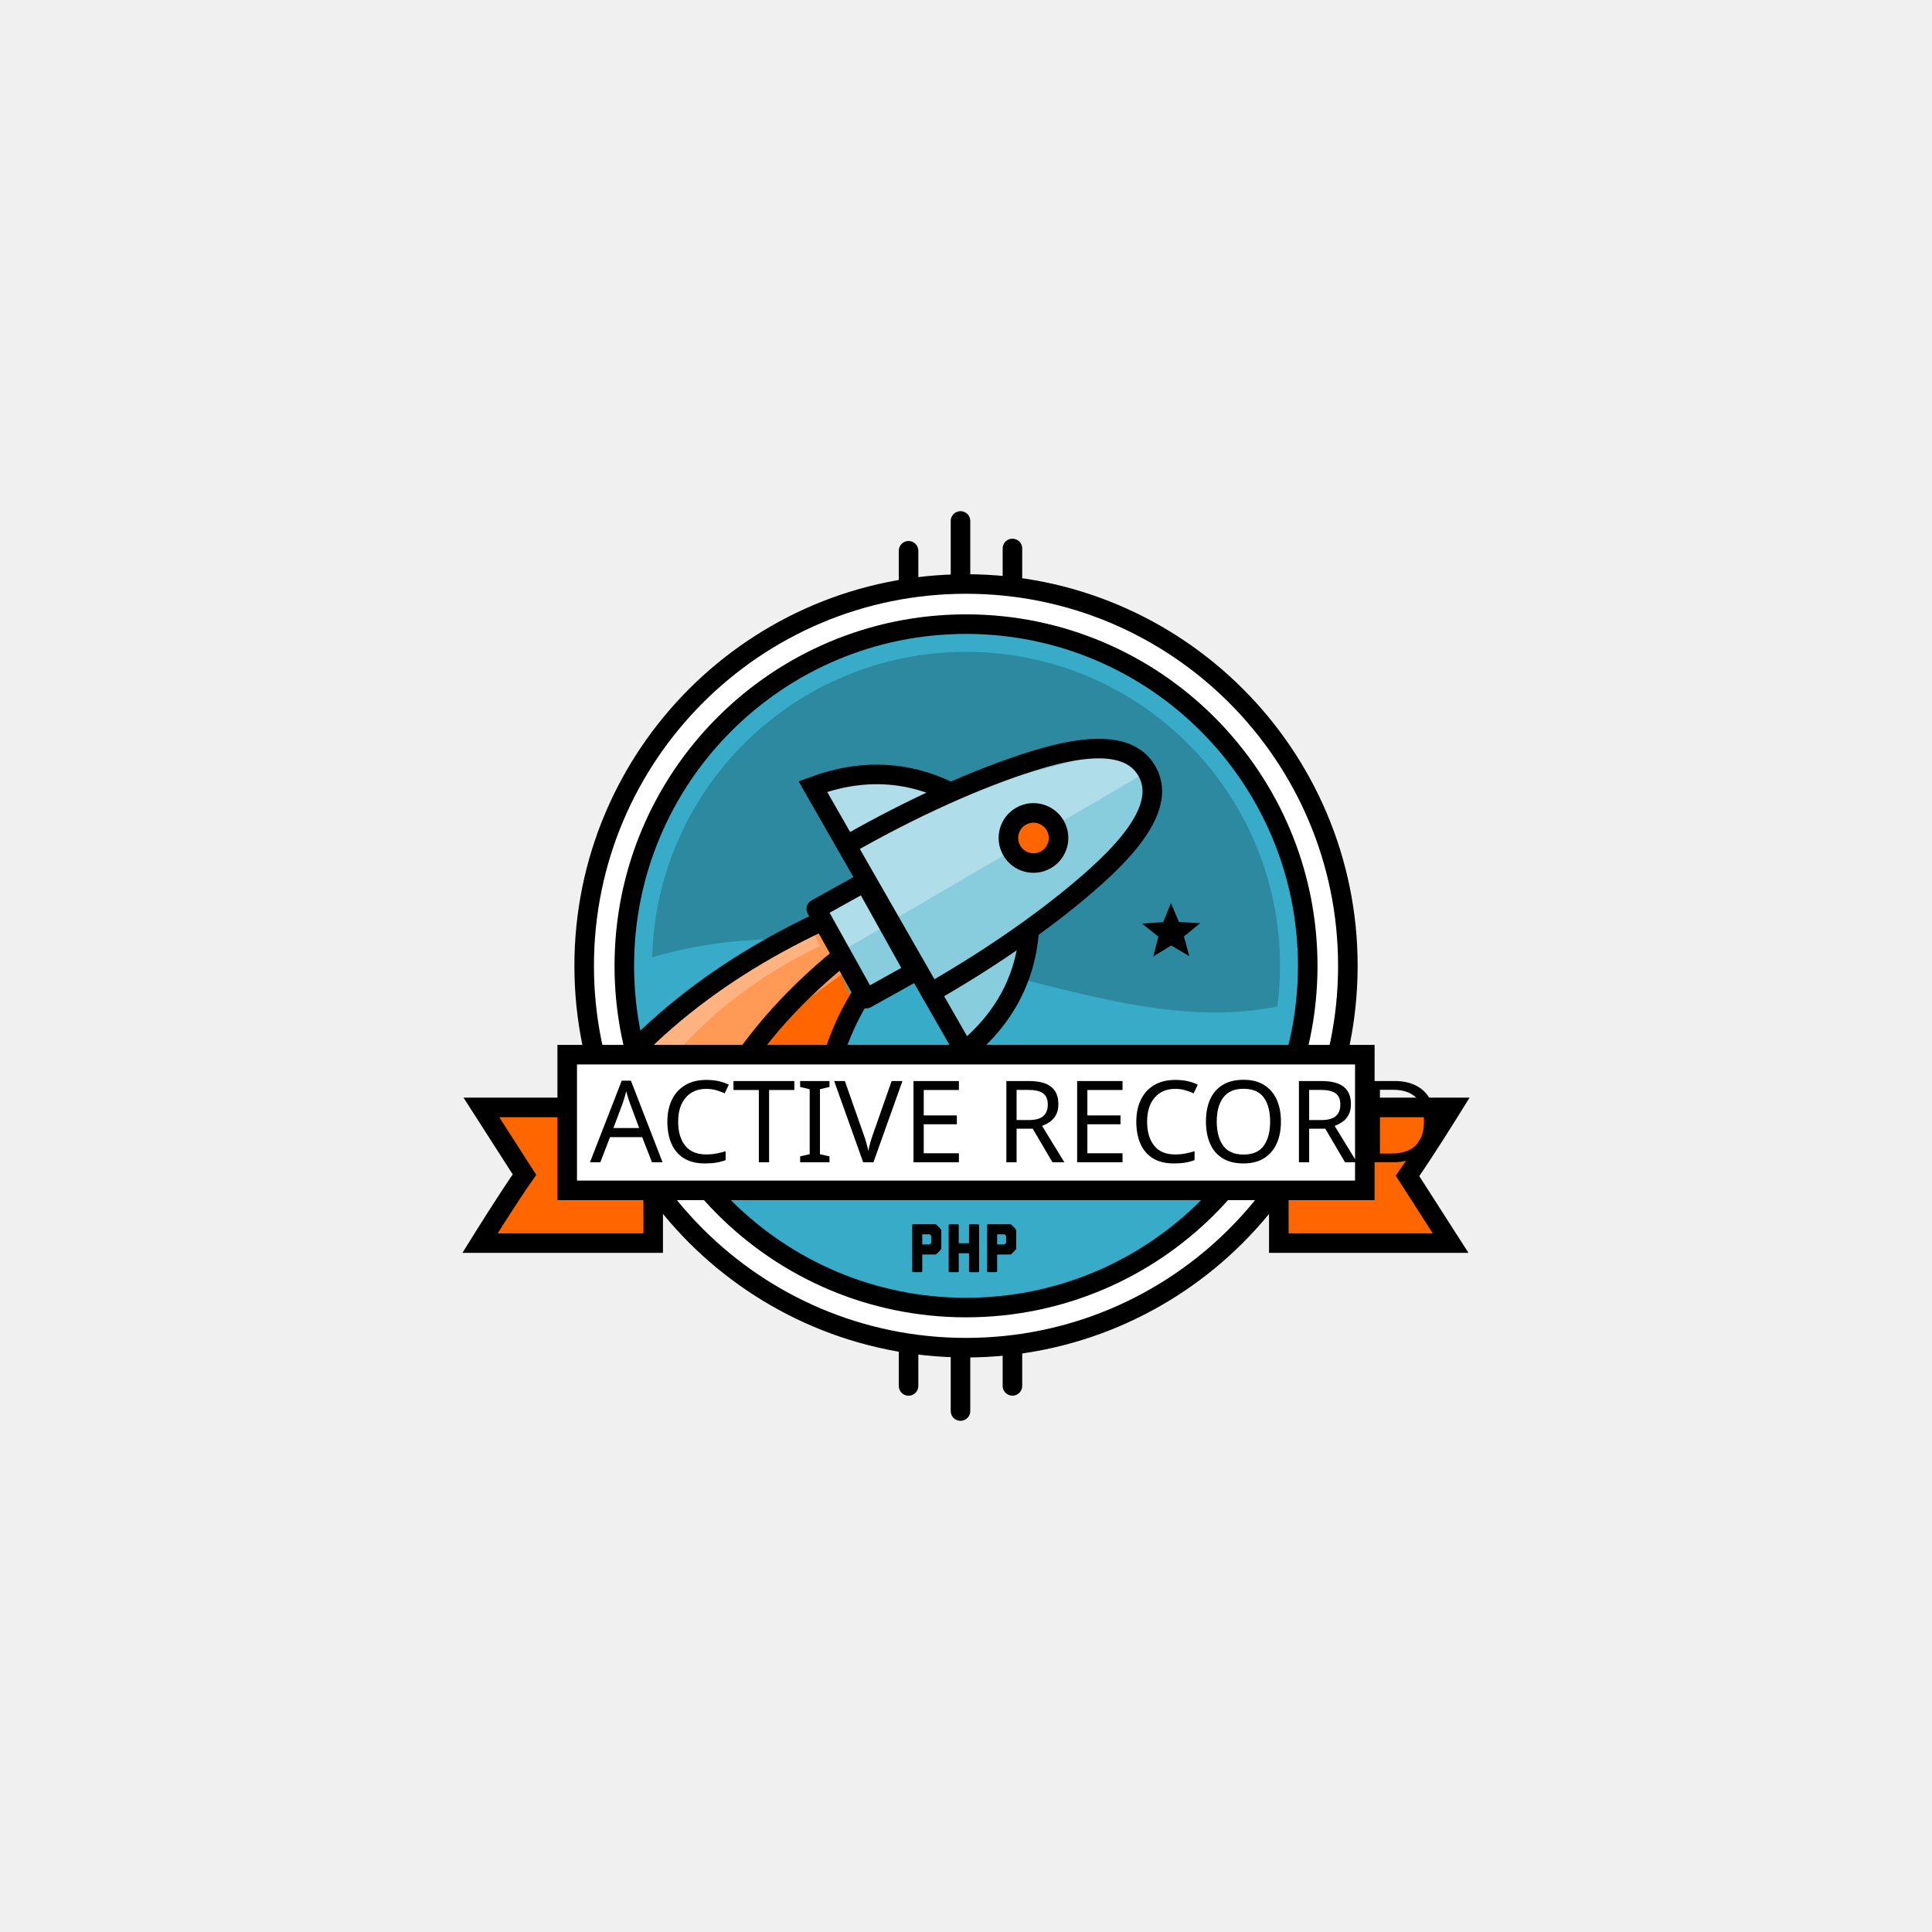
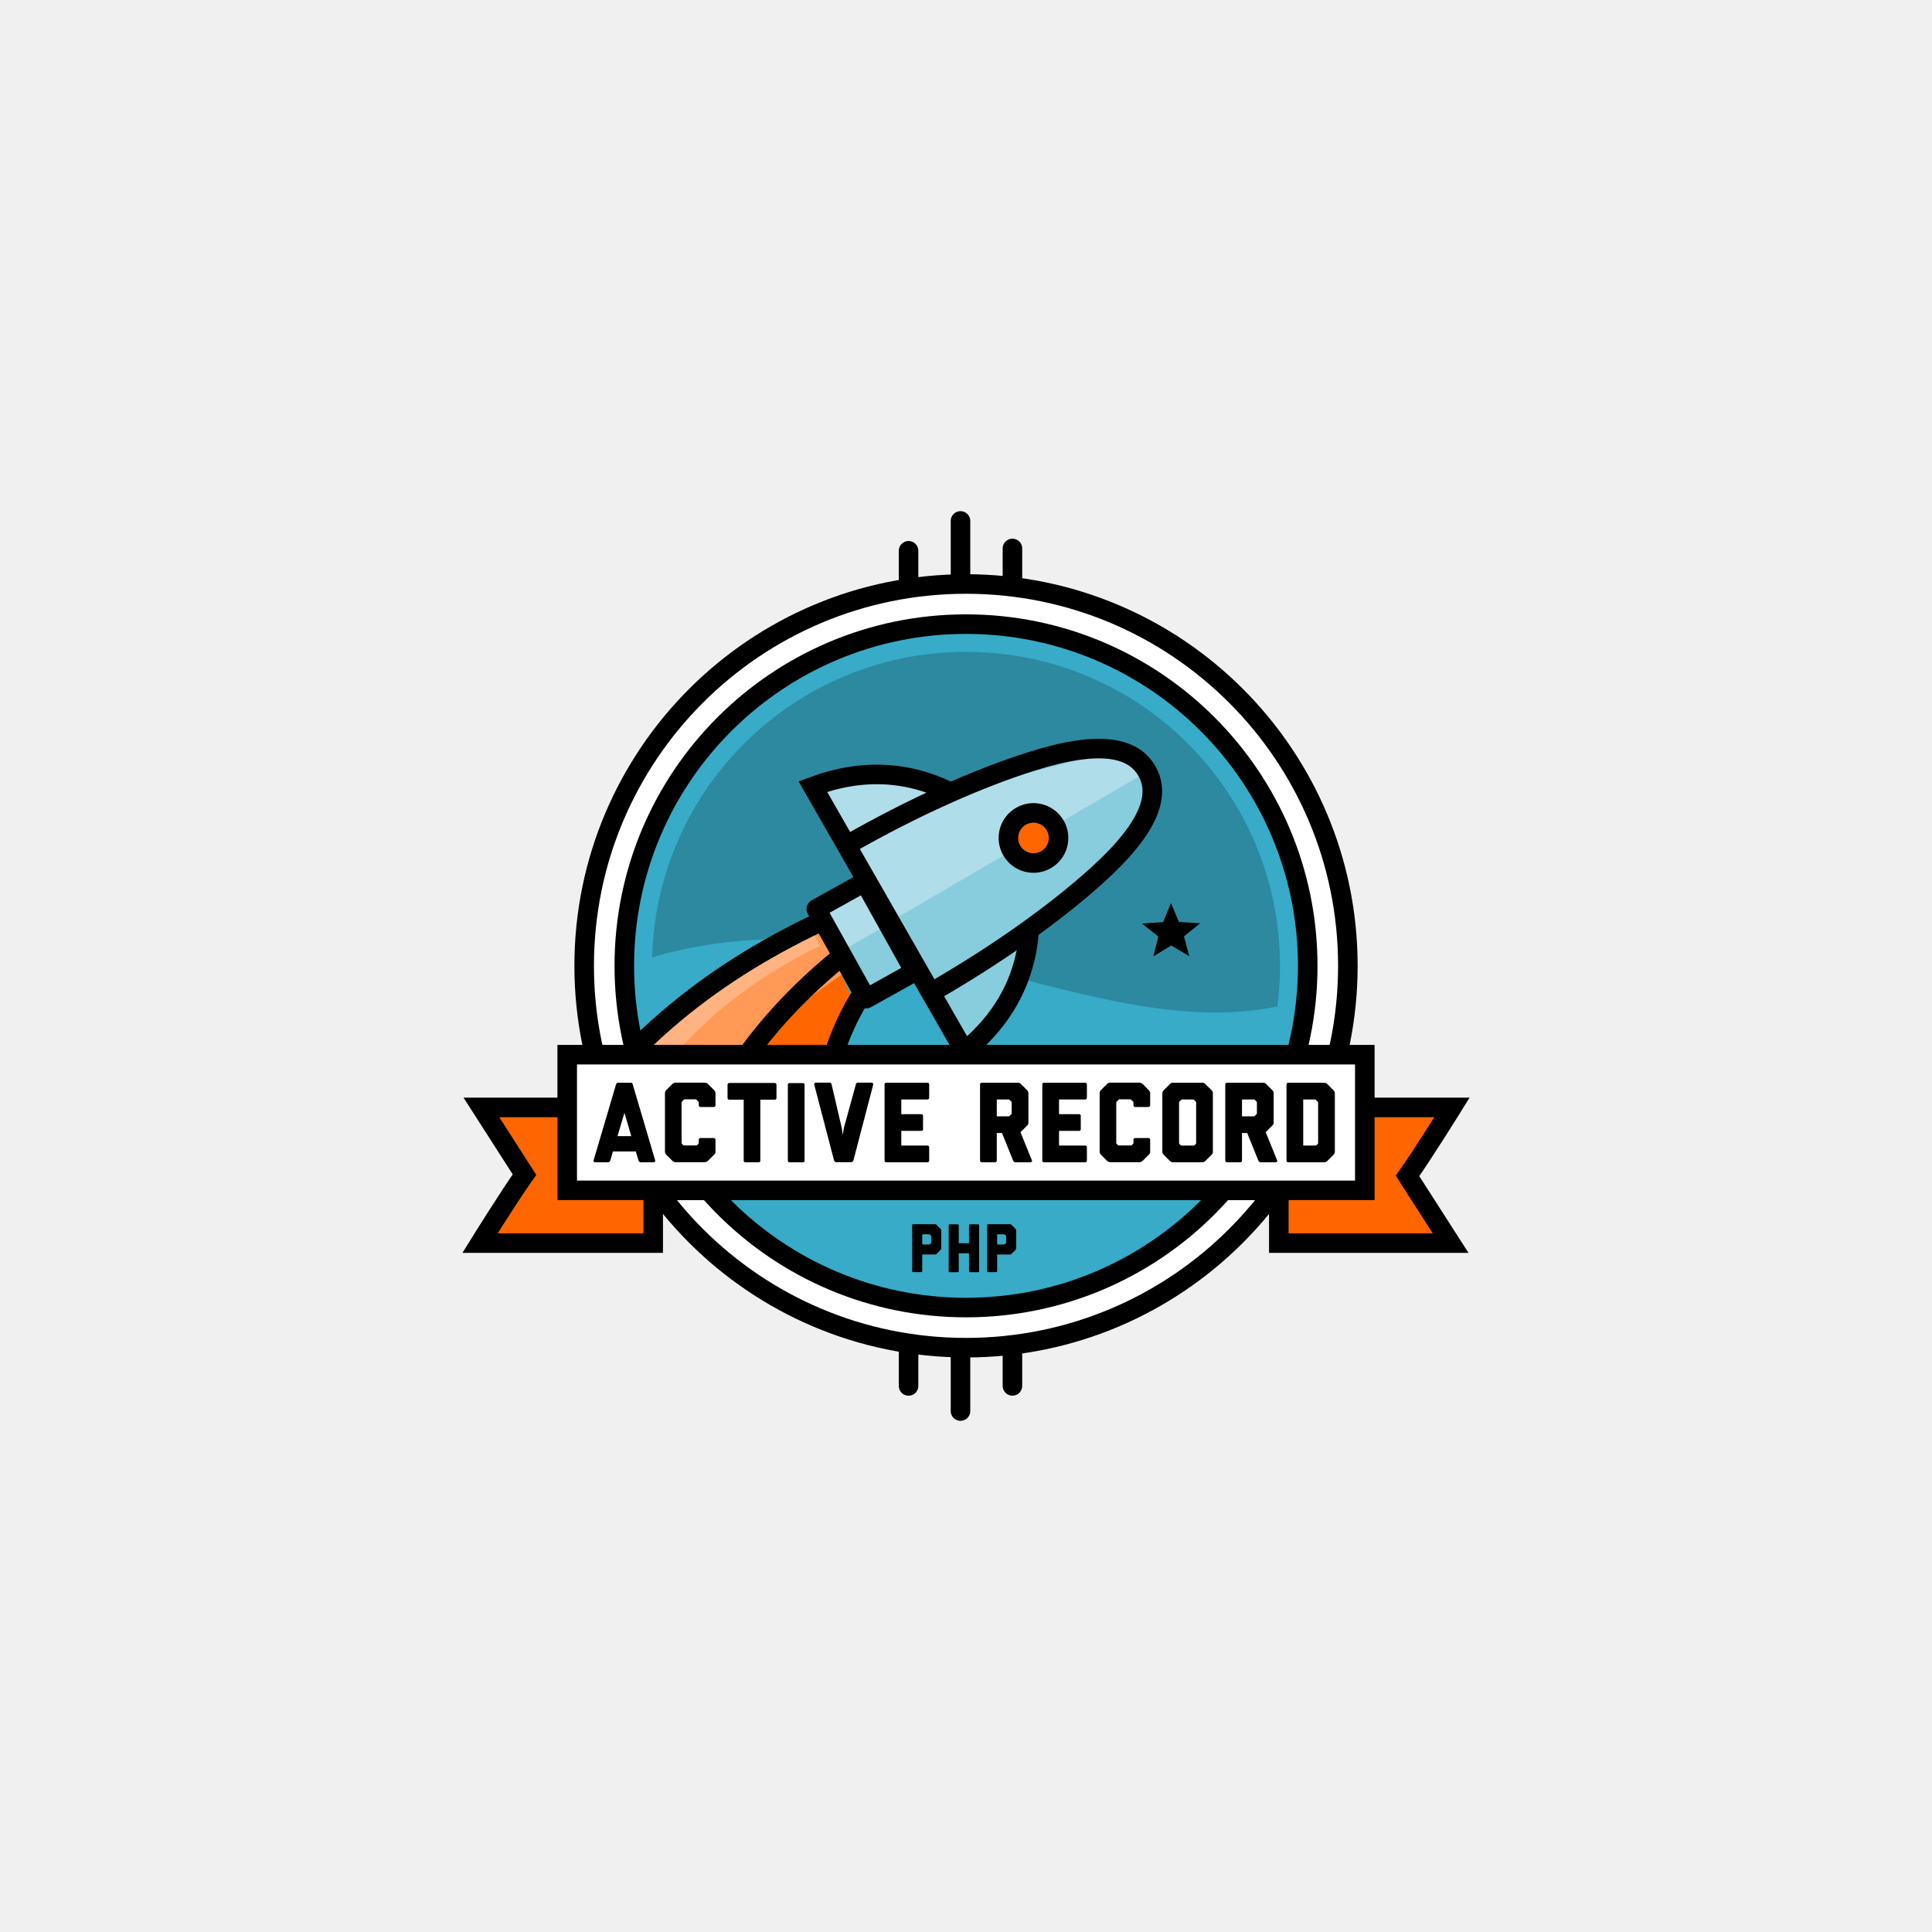
<svg xmlns="http://www.w3.org/2000/svg" version="1.1" x="0px" y="0px" viewBox="0 0 1000 1000" enable-background="new 0 0 1000 1000" xml:space="preserve">
  <g id="svg5245">
    <path id="path4626" fill="none" stroke="#000000" stroke-width="10.12" stroke-linecap="round" stroke-linejoin="round" d="   M470.269,285.088v432.268" />
    <path id="path4628" fill="none" stroke="#000000" stroke-width="10.12" stroke-linecap="round" stroke-linejoin="round" d="   M524.035,283.885v433.452" />
    <path id="path4630" fill="none" stroke="#000000" stroke-width="10.12" stroke-linecap="round" stroke-linejoin="round" d="   M497.152,269.645v460.711" />
    <ellipse id="ellipse4632" fill="#FFFFFF" stroke="#000000" stroke-width="10.12" stroke-linecap="round" stroke-linejoin="round" cx="500.009" cy="499.918" rx="197.642" ry="197.642" />
    <ellipse id="ellipse4634" fill="#37ABC8" cx="500.009" cy="499.918" rx="177.668" ry="177.667" />
    <path id="path4636" fill="#2C89A0" d="M500.006,337.408   c-88.309,0-160.085,70.31-162.449,158.043c125.004-36.166,227.71,45.224,323.621,25.486c0.887-6.881,1.348-13.895,1.348-21.018   C662.526,410.118,589.808,337.408,500.006,337.408z" />
    <path id="path4638" fill="#AFDDE9" stroke="#000000" stroke-width="10.12" d="   M438.136,437.527l-17.416-30.414c25.495-9.446,49.614-8.167,72.396,3.523" />
    <path id="path4640" fill="#87CDDE" stroke="#000000" stroke-width="10.12" d="   M481.794,513.773l17.416,30.415c21.051-17.207,32.156-38.654,33.605-64.219" />
    <path id="path4642" fill="#87CDDE" stroke="#000000" stroke-width="3.574" stroke-linecap="round" stroke-linejoin="round" d="   M438.136,437.527c34.52-19.766,68.046-34.672,95.901-43.473c36.168-11.426,52.791-6.84,59.602,5.054   c6.842,11.949,2.219,28.758-26.197,54.311c-21.656,19.474-51.333,40.706-85.648,60.355l-21.829-38.123L438.136,437.527z" />
    <path id="path4644" fill="#AFDDE9" d="M462.791,475.885l131.318-76.668l-18.401-10.478   l-89.571,23.338l-42.072,20.806l-3.803,5.44L462.791,475.885z" />
    <path id="path4646" fill="none" stroke="#000000" stroke-width="10.12" stroke-linecap="round" stroke-linejoin="round" d="   M438.136,437.527c34.52-19.766,68.046-34.672,95.901-43.473c36.168-11.426,52.791-6.84,59.602,5.054   c6.842,11.949,2.219,28.758-26.197,54.311c-21.656,19.474-51.333,40.706-85.648,60.355l-21.829-38.123L438.136,437.527z" />
    <ellipse id="circle4648" transform="matrix(0.8678 -0.4969 0.4969 0.8678 -144.8074 323.1415)" fill="#FF6600" stroke="#000000" stroke-width="10.12" stroke-linecap="round" stroke-linejoin="round" cx="534.93" cy="433.731" rx="12.975" ry="12.975" />
    <path id="path4654" fill="#FF6600" d="M356.185,605.598l69.913-6.922l1.855-32.925l9.35-29.574   l5.688-14.888l-7.885-17.636l-18.55,8.999l-27.588,31.38l-22.632,40.098L356.185,605.598z" />
    <path id="path4656" fill="#FF9955" d="M275.227,614.637l81.059-8.025l30.317-67.003   l51.232-36.753l-14.232-19.837l-60.136,30.797l-40.158,38.764l-37.94,50.821L275.227,614.637z" />
    <path id="path4658" fill="none" stroke="#000000" stroke-width="10.12" d="   M456.029,502.132c-10.872,11.064-21.156,29.862-26.765,51.777c-4.646,18.15-6.084,38.438-1.997,58.241" />
    <path id="path4660" fill="none" stroke="#000000" stroke-width="10.12" d="   M445.914,486.982c-60.061,45.026-84.027,93.5-92.959,132.573" />
    <path id="path4662" fill="#FFB380" d="M424.382,489.591   c-46.099,22.359-87.015,57.181-116.043,120.589l-24.274,2.054l38.462-63.602l57.106-44.818l41.294-20.873L424.382,489.591z" />
    <path id="path4664" fill="none" stroke="#000000" stroke-width="5.662" d="   M439.498,545.021c-4.202,16.273-5.505,34.464-1.807,52.219" />
    <rect id="rect4666" x="433.606" y="460.15" transform="matrix(0.8736 -0.4867 0.4867 0.8736 -180.2429 279.535)" fill="#87CDDE" stroke="#000000" stroke-width="3.574" stroke-linecap="round" stroke-linejoin="round" width="28.646" height="53.099" />
    <path id="path4668" fill="#AFDDE9" d="M459.681,478.365l-24.201,13.97L424.11,472.48   l22.579-13.088L459.681,478.365z" />
    <rect id="rect4670" x="433.606" y="460.15" transform="matrix(0.8736 -0.4867 0.4867 0.8736 -180.2429 279.535)" fill="none" stroke="#000000" stroke-width="10.12" stroke-linecap="round" stroke-linejoin="round" width="28.646" height="53.099" />
    <path id="path4672" fill="none" stroke="#000000" stroke-width="10.12" d="   M428.763,475.193c-57.881,26.581-106.576,64.01-141.648,120.962" />
    <ellipse id="ellipse4674" fill="none" stroke="#000000" stroke-width="10.12" stroke-linecap="round" stroke-linejoin="round" cx="500.009" cy="499.918" rx="176.869" ry="176.869" />
    <path id="path4676" fill="#FF6600" stroke="#000000" stroke-width="10.12" d="   M248.451,643.427h89.639v-70.226h-88.92l22.3,34.781C263.339,619.456,248.451,643.427,248.451,643.427L248.451,643.427z" />
    <path id="path4678" fill="#FF6600" stroke="#000000" stroke-width="10.12" d="   M751.548,573.201h-89.639v70.226h88.92l-22.3-34.781C736.66,597.172,751.548,573.201,751.548,573.201L751.548,573.201z" />
    <rect id="rect4680" x="293.589" y="545.898" fill="#FFFFFF" stroke="#000000" stroke-width="10.12" width="412.838" height="70.225" />
    <path id="path5941" display="none" d="M349.502,559.834c0,0-0.823,0.001-1.529,0.658   l-3.298,3.348c-0.648,0.657-0.588,1.555-0.588,1.555v30.672c0,0,0,0.957,0.588,1.555l3.298,3.348   c0.647,0.657,1.529,0.658,1.529,0.658h15.246c0,0,0.883-0.001,1.531-0.658l3.297-3.348c0.588-0.598,0.587-0.777,0.646-1.076v-6.758   c0-0.419-0.412-0.836-0.824-0.836h-7.004c-0.472,0-0.824,0.417-0.824,0.836v1.795c0,0.119-0.06,0.299-0.178,0.418l-0.824,0.838   h-6.828L352.916,592c-0.177-0.119-0.176-0.299-0.234-0.418v-21.344c0,0-0.002-0.241,0.234-0.42l0.943-1.016   c0.176-0.119,0.292-0.18,0.41-0.18h5.711c0.117,0,0.294,0.061,0.412,0.18l1,1.016c0.176,0.18,0.178,0.42,0.178,0.42v1.553   c0,0.418,0.353,0.838,0.824,0.838h7.004c0.412,0,0.824-0.419,0.824-0.838v-6.277c0-0.06-0.059-0.119-0.059-0.119h0.059   c0,0,0.06-0.837-0.646-1.555l-3.297-3.348c-0.648-0.657-1.531-0.658-1.531-0.658H349.502z M421.969,559.834   c-0.472,0-0.941,0.657-0.705,1.076l10.242,39.818c0.176,0.478,0.587,0.898,1.059,0.898h7.83c0.471,0,0.94-0.42,1.117-0.898   l10.242-39.818c0.176-0.419-0.234-1.076-0.705-1.076h-7.359c-0.472,0-0.766,0.3-0.883,0.838l-6.238,23.078l-0.59,3.527   l-0.471-3.527l-5.297-23.078c-0.177-0.538-0.412-0.838-0.883-0.838H421.969z M574.383,559.834c0,0-0.823,0.001-1.529,0.658   l-3.297,3.348c-0.647,0.657-0.59,1.555-0.59,1.555v30.672c0,0,0.001,0.957,0.59,1.555l3.297,3.348   c0.647,0.657,1.529,0.658,1.529,0.658h15.246c0,0,0.884-0.001,1.531-0.658l3.295-3.348c0.588-0.598,0.589-0.777,0.648-1.076v-6.758   c0-0.419-0.412-0.836-0.824-0.836h-7.004c-0.472,0-0.824,0.417-0.824,0.836v1.795c0,0.119-0.061,0.299-0.178,0.418l-0.824,0.838   h-6.828L577.797,592c-0.177-0.119-0.176-0.299-0.234-0.418v-21.344c0,0-0.001-0.241,0.234-0.42l0.943-1.016   c0.176-0.119,0.292-0.18,0.41-0.18h5.711c0.117,0,0.294,0.061,0.412,0.18l1,1.016c0.176,0.18,0.178,0.42,0.178,0.42v1.553   c0,0.418,0.354,0.838,0.824,0.838h7.004c0.412,0,0.824-0.419,0.824-0.838v-6.277c0-0.06-0.059-0.119-0.059-0.119h0.059   c0,0,0.058-0.837-0.648-1.555l-3.295-3.348c-0.648-0.657-1.531-0.658-1.531-0.658H574.383z M526.688,559.887   c-0.089,0-0.141,0.008-0.141,0.008h-18.719c-0.412,0-0.824,0.357-0.824,0.836v40.119c0,0.418,0.412,0.836,0.824,0.836h7.006   c0.471,0,0.824-0.418,0.824-0.836V586.32h2.707l5.77,14.529c0.176,0.418,0.588,0.836,1.059,0.836h7.889   c0.412,0,0.941-0.418,0.824-0.836l-6.004-15.008l0.176-0.119l3.356-3.408c0.706-0.718,0.588-1.555,0.588-1.555v-15.186   c0,0,0.118-0.957-0.588-1.674l-3.356-3.408C527.548,559.954,526.952,559.887,526.688,559.887L526.688,559.887z M653.729,559.887   c-0.089,0-0.139,0.008-0.139,0.008h-18.719c-0.412,0-0.824,0.357-0.824,0.836v40.119c0,0.418,0.412,0.836,0.824,0.836h7.004   c0.471,0,0.824-0.418,0.824-0.836V586.32h2.707l5.769,14.529c0.176,0.418,0.587,0.836,1.059,0.836h7.889   c0.412,0,0.942-0.418,0.824-0.836l-6.004-15.008l0.176-0.119l3.356-3.408c0.706-0.718,0.588-1.555,0.588-1.555v-15.186   c0,0,0.118-0.957-0.588-1.674l-3.356-3.408C654.589,559.954,653.993,559.887,653.729,559.887L653.729,559.887z M606.778,559.889   c-0.266,0.003-0.861,0.081-1.391,0.664l-3.297,3.348c-0.707,0.717-0.646,1.555-0.646,1.555v30.67c0,0-0.061,0.837,0.646,1.555   l3.297,3.348c0.706,0.717,1.529,0.658,1.529,0.658h15.246c0,0,0.766,0.06,1.473-0.658l3.355-3.348   c0.706-0.718,0.588-1.555,0.588-1.555v-30.67c0,0,0.118-0.838-0.588-1.555l-3.355-3.348c-0.707-0.777-1.531-0.658-1.531-0.658   h-15.188c0,0-0.051-0.008-0.139-0.008V559.889z M319.573,559.896c-0.412,0-0.589,0.298-0.824,0.836v0.061l-11.656,40.059   c-0.118,0.418,0.412,0.836,0.883,0.836h6.711c0.471,0,0.884-0.418,1.061-0.836l1.412-4.844h11.832l1.412,4.844   c0.177,0.418,0.59,0.836,1.061,0.836h6.711c0.471,0,1-0.418,0.883-0.836c-3.885-13.333-7.771-26.727-11.656-40.059v-0.061   c-0.177-0.538-0.412-0.836-0.824-0.836h-2.59h-1.824H319.573z M458.451,559.896c-0.471,0-0.824,0.357-0.824,0.836v40.119   c0,0.477,0.353,0.836,0.824,0.836h21.426c0.412,0,0.824-0.358,0.824-0.836v-7.115c0-0.479-0.412-0.838-0.824-0.838H466.28v-7.713   h10.42c0.471,0,0.824-0.358,0.824-0.836v-7.115c0-0.479-0.354-0.836-0.824-0.836h-10.42v-7.713h13.598   c0.412,0,0.824-0.359,0.824-0.838v-7.115c0-0.479-0.412-0.836-0.824-0.836H458.451z M540.078,559.896   c-0.471,0-0.822,0.357-0.822,0.836v40.119c0,0.477,0.35,0.836,0.822,0.836h21.428c0.412,0,0.824-0.358,0.824-0.836v-7.115   c0-0.479-0.412-0.838-0.824-0.838h-13.598v-7.713h10.418c0.471,0,0.824-0.358,0.824-0.836v-7.115c0-0.479-0.354-0.836-0.824-0.836   h-10.418v-7.713h13.598c0.412,0,0.824-0.359,0.824-0.838v-7.115c0-0.479-0.412-0.836-0.824-0.836H540.078z M666.59,559.896   c-0.471,0-0.822,0.357-0.822,0.836v40.119c0,0.477,0.352,0.836,0.822,0.836h18.721c0,0,0.823,0.059,1.529-0.658l3.297-3.348   c0.706-0.718,0.647-1.555,0.647-1.555v-30.67c0,0,0.001-0.897-0.647-1.555l-3.297-3.348c-0.647-0.658-1.529-0.658-1.529-0.658   H666.59z M377.387,560.015c-0.471,0-0.885,0.419-0.885,0.898v7.054c0,0.479,0.414,0.838,0.885,0.838h7.475v32.166   c0.059,0.419,0.412,0.718,0.824,0.718h6.945c0.412,0,0.766-0.299,0.824-0.718v-32.166h7.476c0.471,0,0.883-0.359,0.883-0.838   v-7.054c0-0.479-0.412-0.898-0.883-0.898H377.387z M408.485,560.075c-0.471,0-0.824,0.358-0.824,0.836v39.939   c0,0.479,0.354,0.836,0.824,0.836h7.004c0.471,0,0.824-0.357,0.824-0.836v-39.939c0-0.478-0.353-0.836-0.824-0.836H408.485z    M515.658,568.685h6.121c0,0,0.235-0.059,0.471,0.18l0.941,0.955c0.235,0.239,0.178,0.479,0.178,0.479v5.621   c0,0,0.058,0.24-0.178,0.479l-0.941,0.955c-0.177,0.18-0.354,0.18-0.412,0.18h-6.18V568.685z M611.627,568.685h5.767   c0.059,0,0.235,0.001,0.412,0.18l0.941,0.955c0.235,0.239,0.178,0.479,0.178,0.479v21.346c0,0.12-0.001,0.238-0.178,0.418   l-0.824,0.836h-6.828l-0.824-0.836c-0.117-0.18-0.176-0.298-0.176-0.418v-21.346c0,0-0.001-0.239,0.176-0.479l1.002-0.955   C611.391,568.685,611.569,568.685,611.627,568.685L611.627,568.685z M642.699,568.685h6.121c0,0,0.235-0.059,0.471,0.18   l0.943,0.955c0.235,0.239,0.176,0.479,0.176,0.479v5.621c0,0,0.059,0.24-0.176,0.479l-0.943,0.955   c-0.177,0.18-0.354,0.18-0.412,0.18h-6.18V568.685z M674.42,568.685h6.121c0.117,0,0.295,0.001,0.412,0.18l1.002,1.016   c0.177,0.18,0.176,0.418,0.176,0.418v21.346c0,0.12-0.059,0.238-0.176,0.418l-0.824,0.836h-6.711V568.685z M323.104,575.679   l3.531,12.258h-7.121L323.104,575.679z" />
    <path id="path6079" d="M472.637,633.666c-0.284,0-0.498,0.215-0.498,0.498v23.783   c0,0.248,0.214,0.498,0.498,0.498h4.182c0.283,0,0.531-0.25,0.531-0.498v-8.613h6.559c0,0,0.496,0.072,0.922-0.353l1.984-2.022   c0.425-0.426,0.391-0.922,0.391-0.922h-0.034l0.034-0.034v-9.041c0,0,0.033-0.496-0.391-0.922l-1.984-2.019   c-0.426-0.425-0.922-0.356-0.922-0.356L472.637,633.666z M511.407,633.666c-0.284,0-0.496,0.215-0.496,0.498v23.783   c0,0.248,0.213,0.498,0.496,0.498h4.184c0.283,0,0.531-0.25,0.531-0.498v-8.613h6.557c0,0,0.496,0.072,0.922-0.353l1.986-2.022   c0.425-0.426,0.389-0.922,0.389-0.922h-0.034l0.034-0.034v-9.041c0,0,0.033-0.496-0.389-0.922l-1.986-2.019   c-0.426-0.425-0.922-0.356-0.922-0.356L511.407,633.666z M491.533,633.704c-0.284,0-0.496,0.212-0.496,0.496v23.785   c0,0.283,0.212,0.496,0.496,0.496h4.219c0.248,0,0.496-0.213,0.496-0.496v-9.287h5.316v9.287c0,0.283,0.248,0.496,0.495,0.496   h4.219c0.284,0,0.496-0.213,0.496-0.496V634.2c0-0.284-0.212-0.496-0.496-0.496h-4.219c-0.248,0-0.495,0.212-0.495,0.496v9.287   h-5.316V634.2c0-0.284-0.249-0.496-0.496-0.496H491.533z M477.35,638.878h3.652c0,0,0.141,0.001,0.282,0.107l0.602,0.601   c0.107,0.107,0.108,0.248,0.108,0.248v3.332c0,0-0.001,0.144-0.108,0.285l-0.602,0.566c-0.142,0.142-0.282,0.105-0.282,0.105   h-3.652V638.878z M516.121,638.878h3.65c0,0,0.141,0.001,0.282,0.107l0.603,0.601c0.107,0.107,0.106,0.248,0.106,0.248v3.332   c0,0,0.001,0.144-0.106,0.285l-0.603,0.566c-0.142,0.142-0.282,0.105-0.282,0.105h-3.65V638.878z" />
    <path id="path6908" d="M606.071,467.449l-4.022,9.824l-10.947,0.785l8.471,6.715l-2.607,10.256   l9.258-5.674l9.338,5.555l-2.75-10.223l8.377-6.824l-10.957-0.643L606.071,467.449z" />
  </g>
  <g id="active_record">
-     <text transform="matrix(1 0 0 1 305.3665 601.5977)" font-family="'Liberator'" font-size="58.9px">ACTIVE RECORD</text>
+     <g>
+       <path d="M339.175,600.773c0.118,0.412-0.413,0.824-0.884,0.824h-6.714c-0.471,0-0.883-0.412-1.06-0.824l-1.414-4.771h-11.839    l-1.414,4.771c-0.177,0.412-0.589,0.824-1.06,0.824h-6.714c-0.471,0-1.001-0.412-0.884-0.824l11.662-39.463v-0.059    c0.236-0.53,0.412-0.824,0.825-0.824h2.591h1.826h2.591c0.413,0,0.648,0.294,0.825,0.824v0.059    C331.4,574.445,335.287,587.639,339.175,600.773z M326.747,588.051l-3.534-12.074l-3.593,12.074H326.747z" />
+       <path d="M344.181,565.846c0,0-0.059-0.883,0.589-1.531l3.298-3.298c0.707-0.648,1.531-0.648,1.531-0.648h15.255    c0,0,0.883,0,1.531,0.648l3.298,3.298c0.707,0.707,0.648,1.531,0.648,1.531h-0.059c0,0,0.059,0.06,0.059,0.118v6.185    c0,0.412-0.412,0.824-0.825,0.824h-7.009c-0.471,0-0.825-0.412-0.825-0.824v-1.531c0,0,0-0.236-0.176-0.413l-1.001-1.001    c-0.118-0.118-0.294-0.177-0.413-0.177h-5.713c-0.118,0-0.236,0.059-0.412,0.177l-0.942,1.001    c-0.236,0.177-0.236,0.413-0.236,0.413v21.026c0.059,0.118,0.059,0.295,0.236,0.412l0.824,0.825h6.833l0.825-0.825    c0.118-0.117,0.176-0.294,0.176-0.412v-1.767c0-0.412,0.354-0.825,0.825-0.825h7.009c0.413,0,0.825,0.413,0.825,0.825v6.655    c-0.059,0.295-0.059,0.472-0.648,1.061l-3.298,3.298c-0.648,0.648-1.531,0.648-1.531,0.648H349.6c0,0-0.883,0-1.531-0.648    l-3.298-3.298c-0.589-0.589-0.589-1.531-0.589-1.531V565.846z" />
+       <path d="M401.902,561.429v6.95c0,0.471-0.412,0.824-0.883,0.824h-7.48v31.688c-0.059,0.412-0.412,0.707-0.825,0.707h-6.95    c-0.413,0-0.766-0.295-0.825-0.707v-31.688h-7.48c-0.471,0-0.884-0.354-0.884-0.824v-6.95c0-0.472,0.413-0.884,0.884-0.884h23.56    C401.49,560.545,401.902,560.957,401.902,561.429z" />
+       <path d="M416.45,561.429v39.345c0,0.471-0.354,0.824-0.825,0.824h-7.009c-0.471,0-0.825-0.354-0.825-0.824v-39.345    c0-0.472,0.354-0.824,0.825-0.824h7.009C416.097,560.604,416.45,560.957,416.45,561.429z" />
+       <path d="M451.967,561.429l-10.249,39.227c-0.177,0.471-0.648,0.884-1.119,0.884h-7.833c-0.471,0-0.884-0.413-1.06-0.884    l-10.249-39.227c-0.236-0.412,0.235-1.061,0.707-1.061h7.363c0.471,0,0.707,0.295,0.883,0.825l5.301,22.734l0.471,3.476    l0.589-3.476l6.244-22.734c0.118-0.53,0.412-0.825,0.883-0.825h7.362C451.731,560.368,452.143,561.017,451.967,561.429z" />
+       <path d="M466.515,576.684h10.425c0.471,0,0.825,0.354,0.825,0.824v7.009c0,0.472-0.354,0.825-0.825,0.825h-10.425v7.598h13.605    c0.413,0,0.825,0.354,0.825,0.824v7.01c0,0.471-0.412,0.824-0.825,0.824h-21.439c-0.471,0-0.825-0.354-0.825-0.824v-39.521    c0-0.472,0.354-0.824,0.825-0.824h21.439c0.413,0,0.825,0.353,0.825,0.824v7.009c0,0.472-0.412,0.824-0.825,0.824h-13.605V576.684    z" />
+       <path d="M532.304,580.983c0,0,0.118,0.824-0.589,1.531l-3.357,3.357l-0.177,0.117l6.008,14.784    c0.118,0.412-0.412,0.824-0.824,0.824h-7.893c-0.472,0-0.884-0.412-1.061-0.824l-5.772-14.313h-2.709v14.313    c0,0.412-0.354,0.824-0.824,0.824h-7.01c-0.412,0-0.824-0.412-0.824-0.824v-39.521c0-0.472,0.412-0.824,0.824-0.824h18.73    c0,0,0.824-0.118,1.531,0.589l3.357,3.357c0.707,0.706,0.589,1.648,0.589,1.648V580.983z M515.93,577.803h6.185    c0.059,0,0.235,0,0.412-0.177l0.942-0.942c0.235-0.235,0.177-0.472,0.177-0.472v-5.536c0,0,0.059-0.235-0.177-0.472l-0.942-0.942    c-0.235-0.235-0.471-0.177-0.471-0.177h-6.126V577.803z" />
+       <path d="M548.148,576.684h10.426c0.471,0,0.824,0.354,0.824,0.824v7.009c0,0.472-0.354,0.825-0.824,0.825h-10.426v7.598h13.606    c0.412,0,0.824,0.354,0.824,0.824v7.01c0,0.471-0.412,0.824-0.824,0.824h-21.439c-0.472,0-0.825-0.354-0.825-0.824v-39.521    c0-0.472,0.354-0.824,0.825-0.824h21.439c0.412,0,0.824,0.353,0.824,0.824v7.009c0,0.472-0.412,0.824-0.824,0.824h-13.606V576.684    z" />
+       <path d="M569.175,565.846c0,0-0.059-0.883,0.589-1.531l3.299-3.298c0.706-0.648,1.531-0.648,1.531-0.648h15.255    c0,0,0.883,0,1.531,0.648l3.298,3.298c0.707,0.707,0.648,1.531,0.648,1.531h-0.06c0,0,0.06,0.06,0.06,0.118v6.185    c0,0.412-0.413,0.824-0.825,0.824h-7.009c-0.471,0-0.824-0.412-0.824-0.824v-1.531c0,0,0-0.236-0.177-0.413l-1.002-1.001    c-0.117-0.118-0.294-0.177-0.412-0.177h-5.713c-0.118,0-0.235,0.059-0.412,0.177l-0.942,1.001    c-0.236,0.177-0.236,0.413-0.236,0.413v21.026c0.06,0.118,0.06,0.295,0.236,0.412l0.824,0.825h6.832l0.825-0.825    c0.117-0.117,0.177-0.294,0.177-0.412v-1.767c0-0.412,0.354-0.825,0.824-0.825h7.009c0.412,0,0.825,0.413,0.825,0.825v6.655    c-0.06,0.295-0.06,0.472-0.648,1.061l-3.298,3.298c-0.648,0.648-1.531,0.648-1.531,0.648h-15.255c0,0-0.884,0-1.531-0.648    l-3.299-3.298c-0.589-0.589-0.589-1.531-0.589-1.531V565.846z" />
+       <path d="M627.78,596.12c0,0,0.117,0.824-0.589,1.531l-3.357,3.299c-0.707,0.706-1.473,0.647-1.473,0.647h-15.255    c0,0-0.824,0.059-1.531-0.647l-3.299-3.299c-0.706-0.707-0.647-1.531-0.647-1.531v-30.215c0,0-0.059-0.825,0.647-1.531    l3.299-3.299c0.707-0.766,1.531-0.647,1.531-0.647h15.196c0,0,0.824-0.118,1.531,0.647l3.357,3.299    c0.706,0.706,0.589,1.531,0.589,1.531V596.12z M611.818,569.085c-0.059,0-0.235,0-0.354,0.177l-1.001,0.942    c-0.177,0.236-0.177,0.472-0.177,0.472v21.026c0,0.118,0.059,0.236,0.177,0.413l0.824,0.824h6.832l0.825-0.824    c0.177-0.177,0.177-0.295,0.177-0.413v-21.026c0,0,0.059-0.235-0.177-0.472l-0.942-0.942c-0.177-0.177-0.354-0.177-0.412-0.177    H611.818z" />
+       <path d="M659.231,580.983c0,0,0.118,0.824-0.589,1.531l-3.357,3.357l-0.177,0.117l6.008,14.784    c0.118,0.412-0.412,0.824-0.824,0.824h-7.893c-0.472,0-0.884-0.412-1.061-0.824l-5.772-14.313h-2.709v14.313    c0,0.412-0.354,0.824-0.824,0.824h-7.009c-0.413,0-0.825-0.412-0.825-0.824v-39.521c0-0.472,0.412-0.824,0.825-0.824h18.729    c0,0,0.824-0.118,1.531,0.589l3.357,3.357c0.707,0.706,0.589,1.648,0.589,1.648V580.983z M642.857,577.803h6.185    c0.059,0,0.235,0,0.412-0.177l0.942-0.942c0.235-0.235,0.177-0.472,0.177-0.472v-5.536c0,0,0.059-0.235-0.177-0.472l-0.942-0.942    c-0.235-0.235-0.471-0.177-0.471-0.177h-6.126V577.803z" />
+       <path d="M690.271,597.651l-3.298,3.299c-0.707,0.706-1.532,0.647-1.532,0.647h-18.729c-0.471,0-0.824-0.354-0.824-0.824v-39.521    c0-0.472,0.354-0.824,0.824-0.824h18.729c0,0,0.884,0,1.532,0.647l3.298,3.299c0.647,0.647,0.647,1.531,0.647,1.531v30.215    C690.918,596.12,690.978,596.944,690.271,597.651z M674.545,569.085v23.854h6.714l0.825-0.824    c0.117-0.177,0.176-0.295,0.176-0.413v-21.026c0,0,0-0.235-0.176-0.412l-1.002-1.002c-0.117-0.177-0.294-0.177-0.412-0.177    H674.545z" />
+     </g>
  </g>
</svg>
